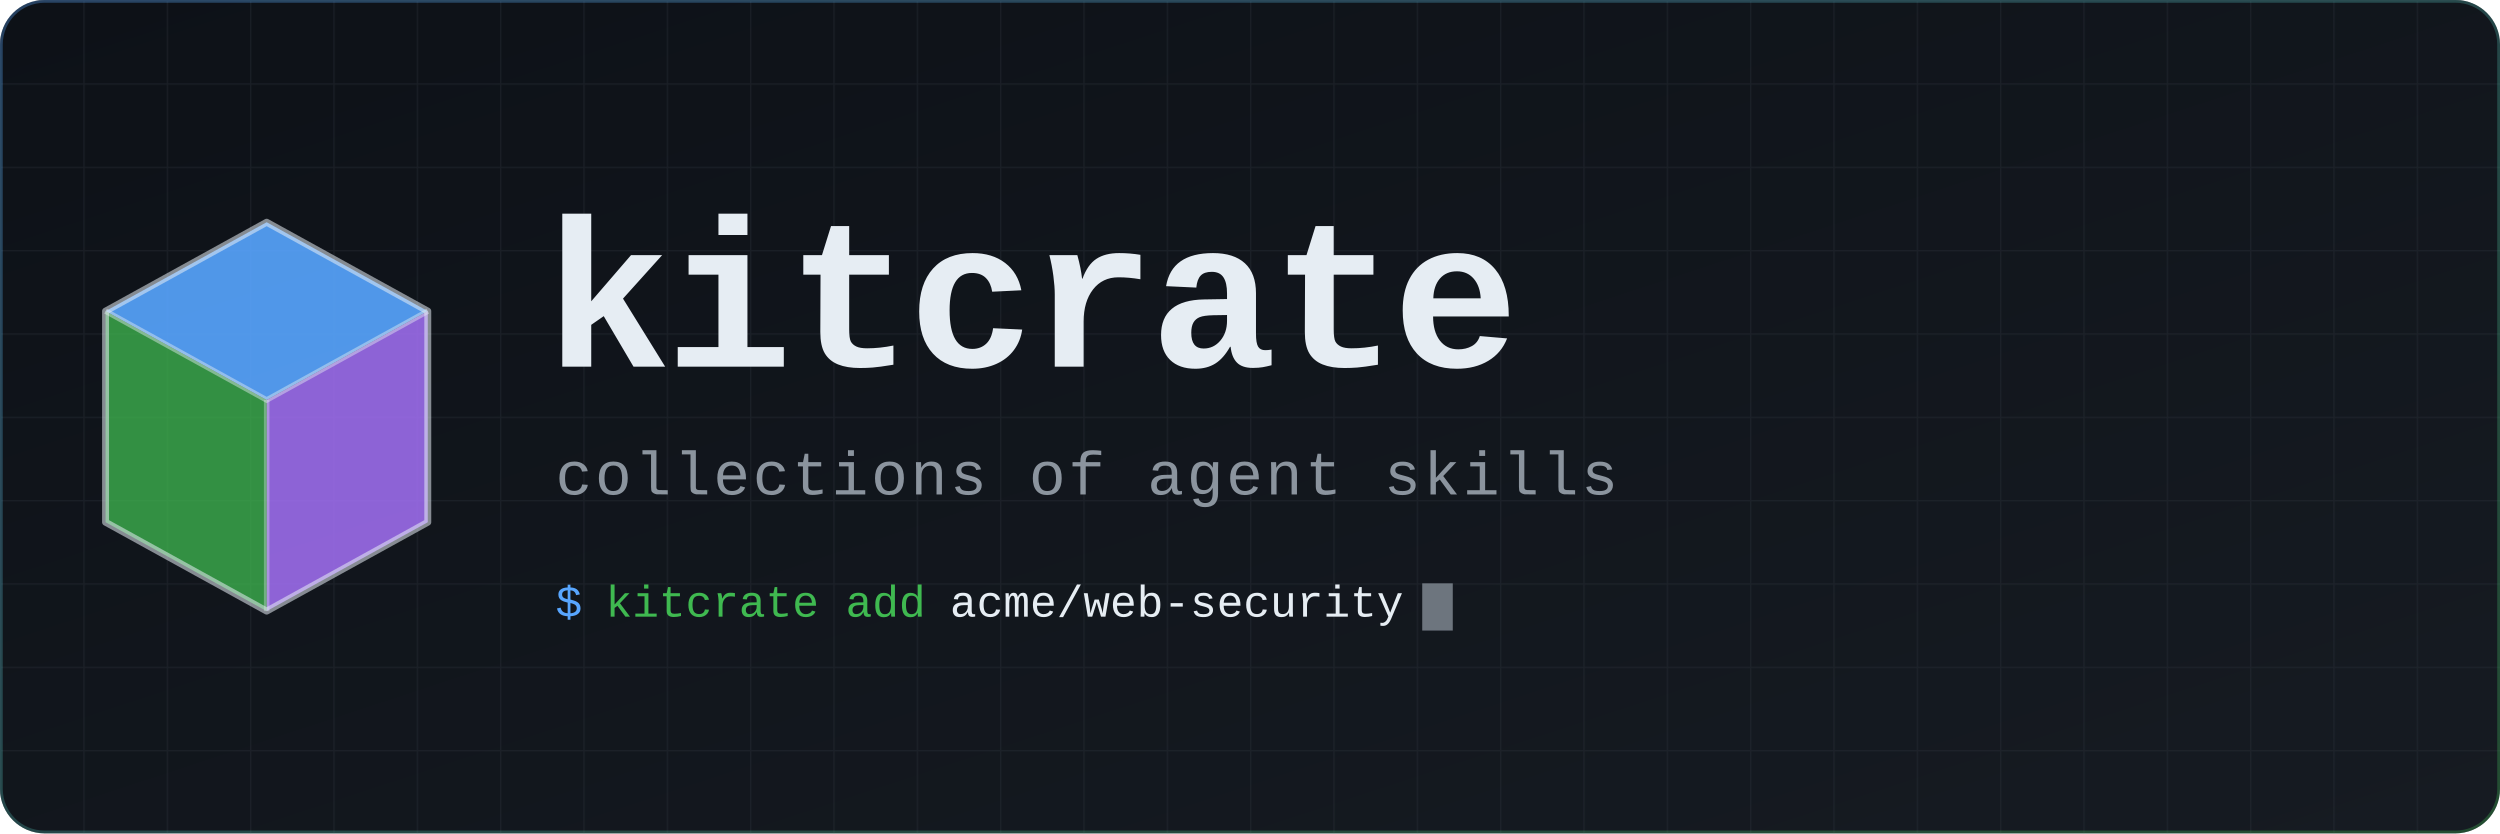
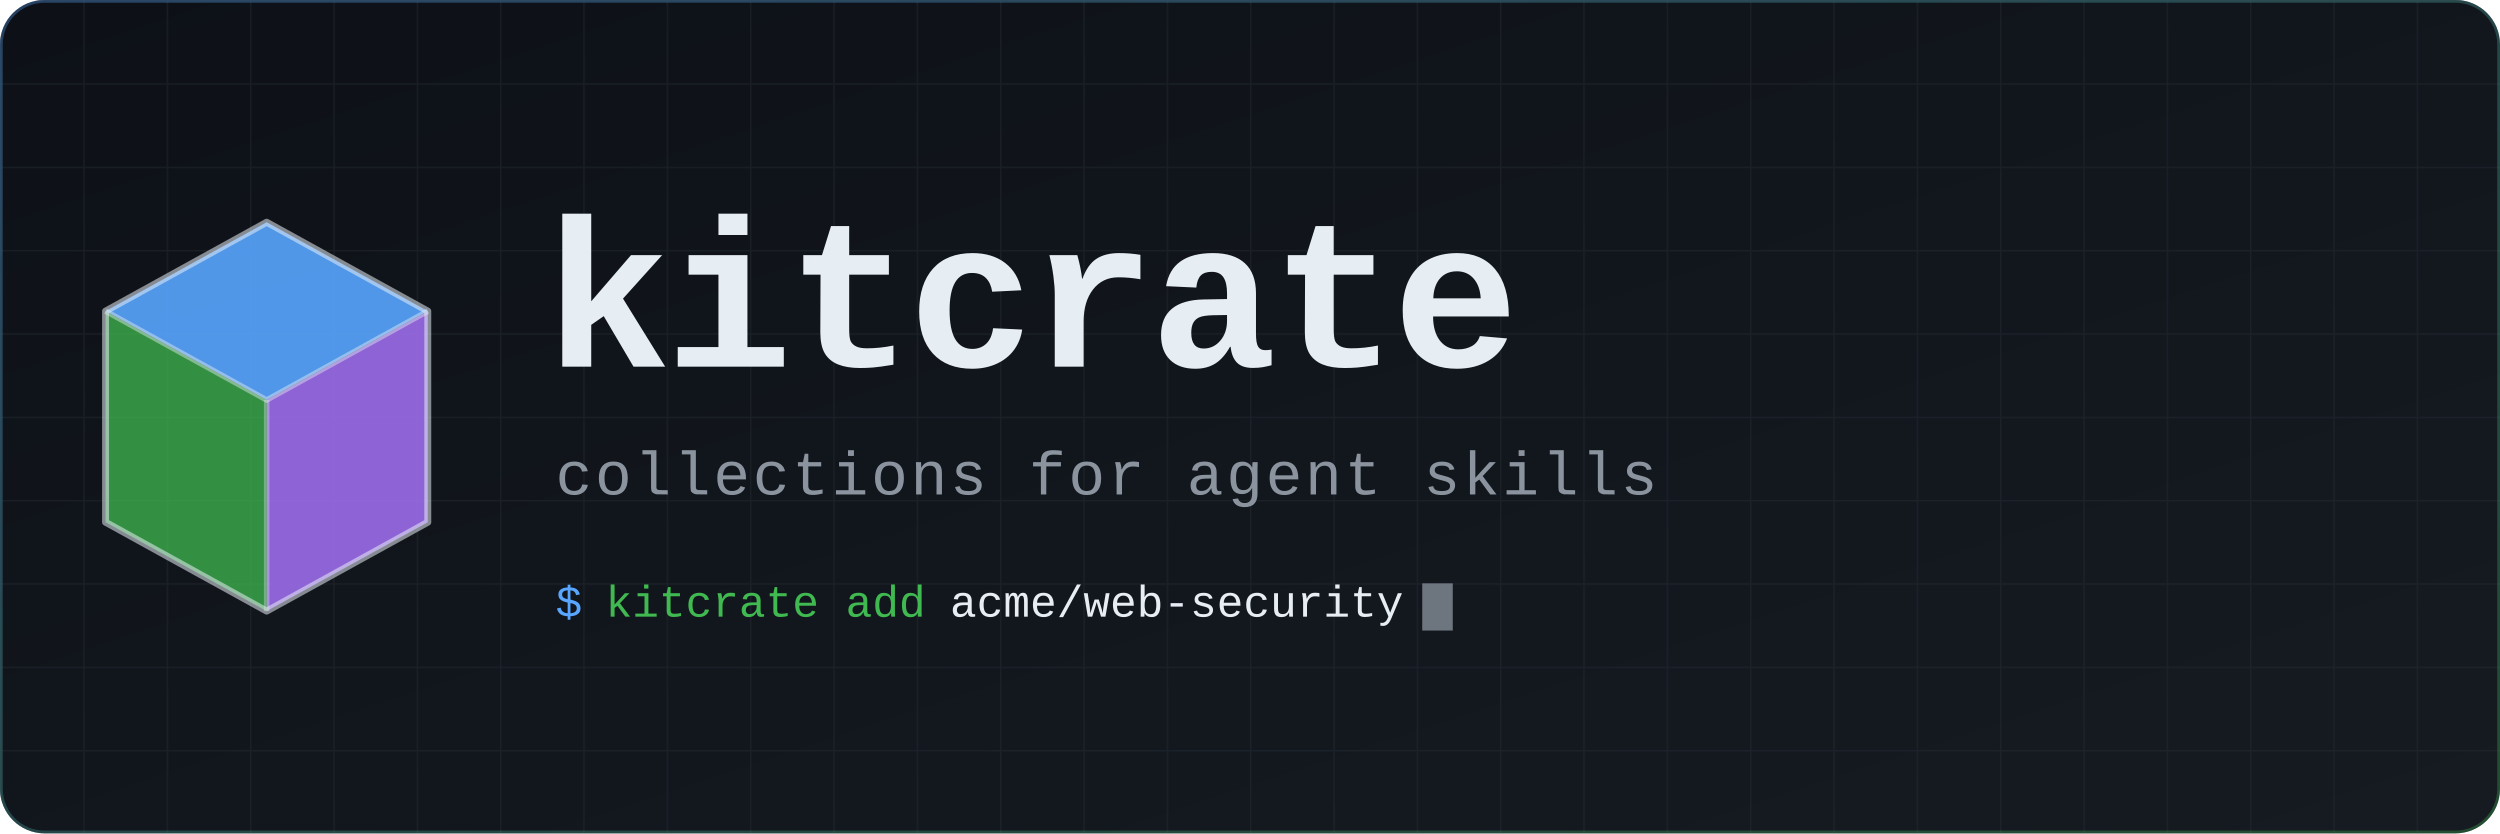
<svg xmlns="http://www.w3.org/2000/svg" width="900" height="300" viewBox="0 0 900 300" role="img" aria-labelledby="title desc">
  <defs>
    <linearGradient id="bg" x1="0" y1="0" x2="1" y2="1">
      <stop offset="0" stop-color="#0d1117" />
      <stop offset="1" stop-color="#161b22" />
    </linearGradient>
    <linearGradient id="accent" x1="0" y1="0" x2="1" y2="0">
      <stop offset="0" stop-color="#58a6ff" />
      <stop offset="0.5" stop-color="#a371f7" />
      <stop offset="1" stop-color="#3fb950" />
    </linearGradient>
    <linearGradient id="edge" x1="0" y1="0" x2="1" y2="1">
      <stop offset="0" stop-color="#58a6ff" stop-opacity="0.9" />
      <stop offset="1" stop-color="#3fb950" stop-opacity="0.9" />
    </linearGradient>
    <pattern id="grid" width="30" height="30" patternUnits="userSpaceOnUse">
      <path d="M 30 0 L 0 0 0 30" fill="none" stroke="#30363d" stroke-width="1" stroke-opacity="0.35" />
    </pattern>
  </defs>
  <rect width="900" height="300" rx="16" fill="url(#bg)" />
  <rect width="900" height="300" rx="16" fill="url(#grid)" />
  <rect x="0.5" y="0.5" width="899" height="299" rx="15.5" fill="none" stroke="url(#edge)" stroke-opacity="0.35" />
  <g transform="translate(96 150)">
    <polygon points="-58,-38 0,-70 58,-38 0,-6" fill="#58a6ff" fill-opacity="0.9" />
    <polygon points="0,-6 58,-38 58,38 0,70" fill="#a371f7" fill-opacity="0.85" />
    <polygon points="-58,-38 0,-6 0,70 -58,38" fill="#3fb950" fill-opacity="0.75" />
    <polygon points="-58,-38 0,-70 58,-38 58,38 0,70 -58,38" fill="none" stroke="#e6edf3" stroke-opacity="0.55" stroke-width="2.5" stroke-linejoin="round" />
    <path d="M -58 -38 L 0 -6 L 58 -38" fill="none" stroke="#e6edf3" stroke-opacity="0.45" stroke-width="2" />
    <path d="M 0 -6 L 0 70" fill="none" stroke="#e6edf3" stroke-opacity="0.35" stroke-width="2" />
  </g>
  <text x="196" y="132" font-family="'JetBrains Mono','SFMono-Regular',Consolas,'Liberation Mono',monospace" font-size="76" font-weight="700" fill="#e6edf3" letter-spacing="-2">kitcrate</text>
-   <text x="200" y="178" font-family="'JetBrains Mono','SFMono-Regular',Consolas,'Liberation Mono',monospace" font-size="22" fill="#8b949e" letter-spacing="1">collections of agent skills</text>
+   <text x="200" y="178" font-family="'JetBrains Mono','SFMono-Regular',Consolas,'Liberation Mono',monospace" font-size="22" fill="#8b949e" letter-spacing="1">collections for agent skills</text>
  <g font-family="'JetBrains Mono','SFMono-Regular',Consolas,'Liberation Mono',monospace" font-size="16" fill="#58a6ff">
    <text x="200" y="222" text-anchor="start">$</text>
    <text x="218" y="222" fill="#3fb950" text-anchor="start">kitcrate add</text>
    <text x="342" y="222" fill="#e6edf3" text-anchor="start">acme/web-security</text>
    <rect x="512" y="210" width="11" height="17" fill="#8b949e" opacity="0.75" />
  </g>
</svg>
